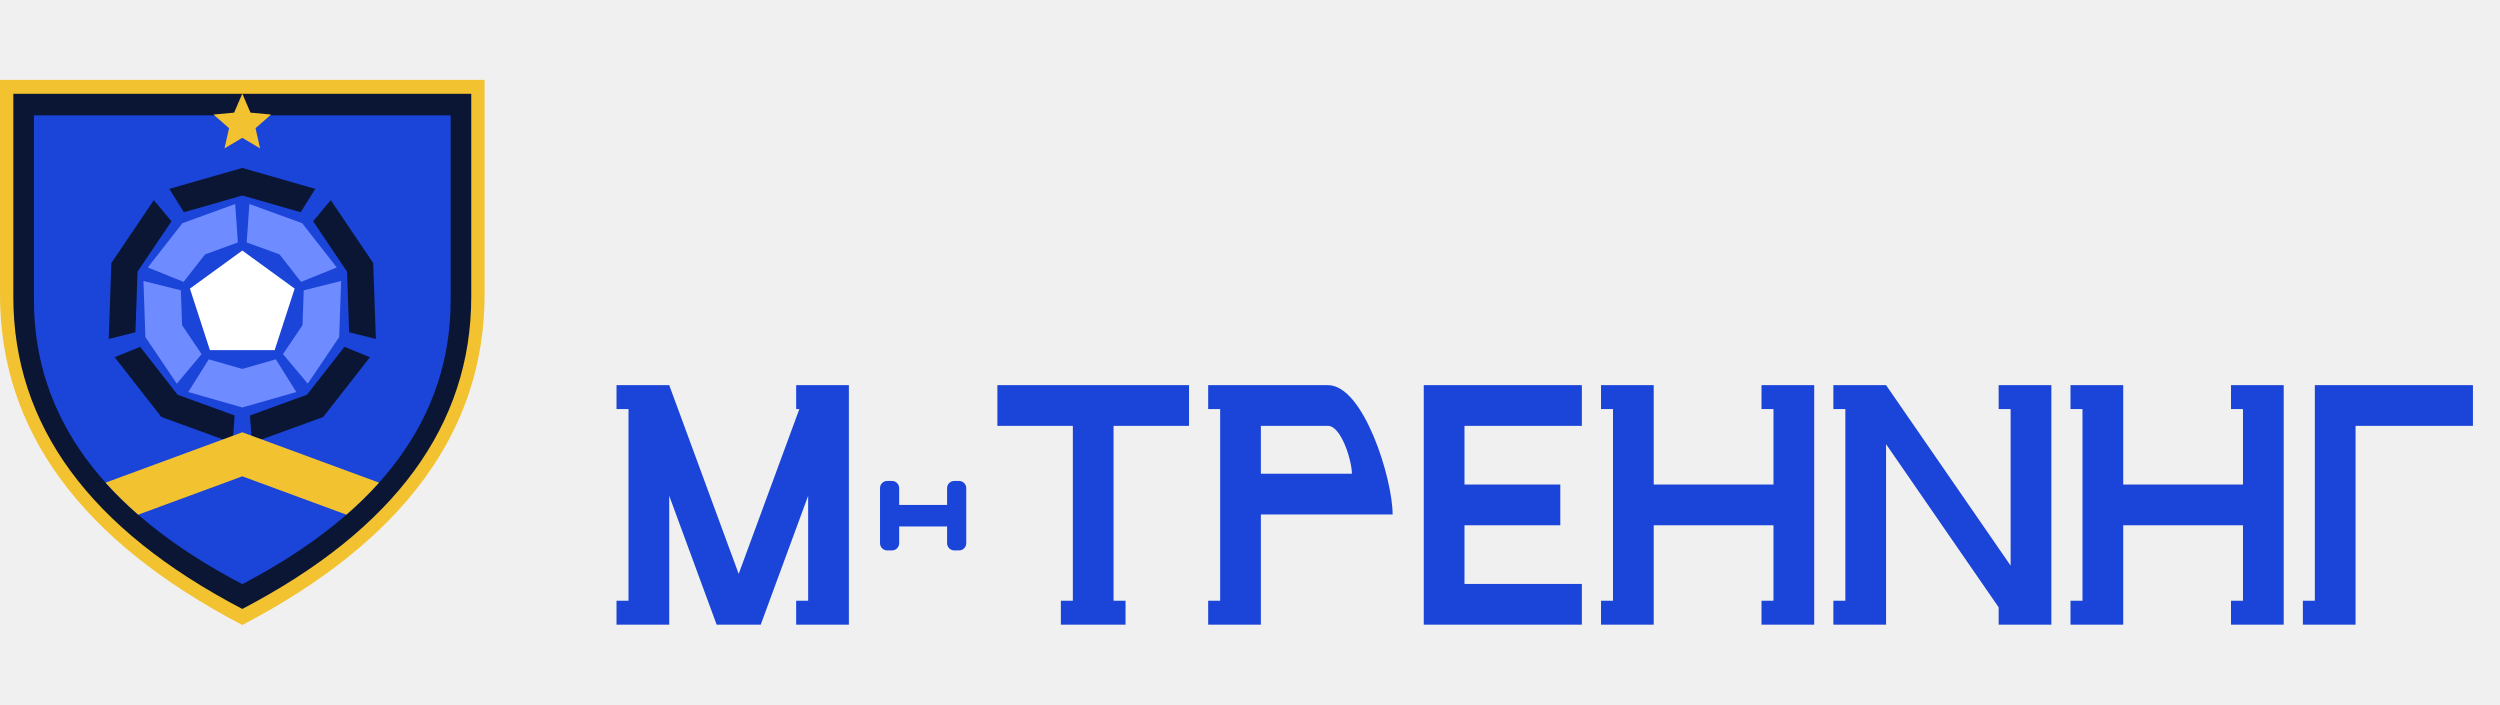
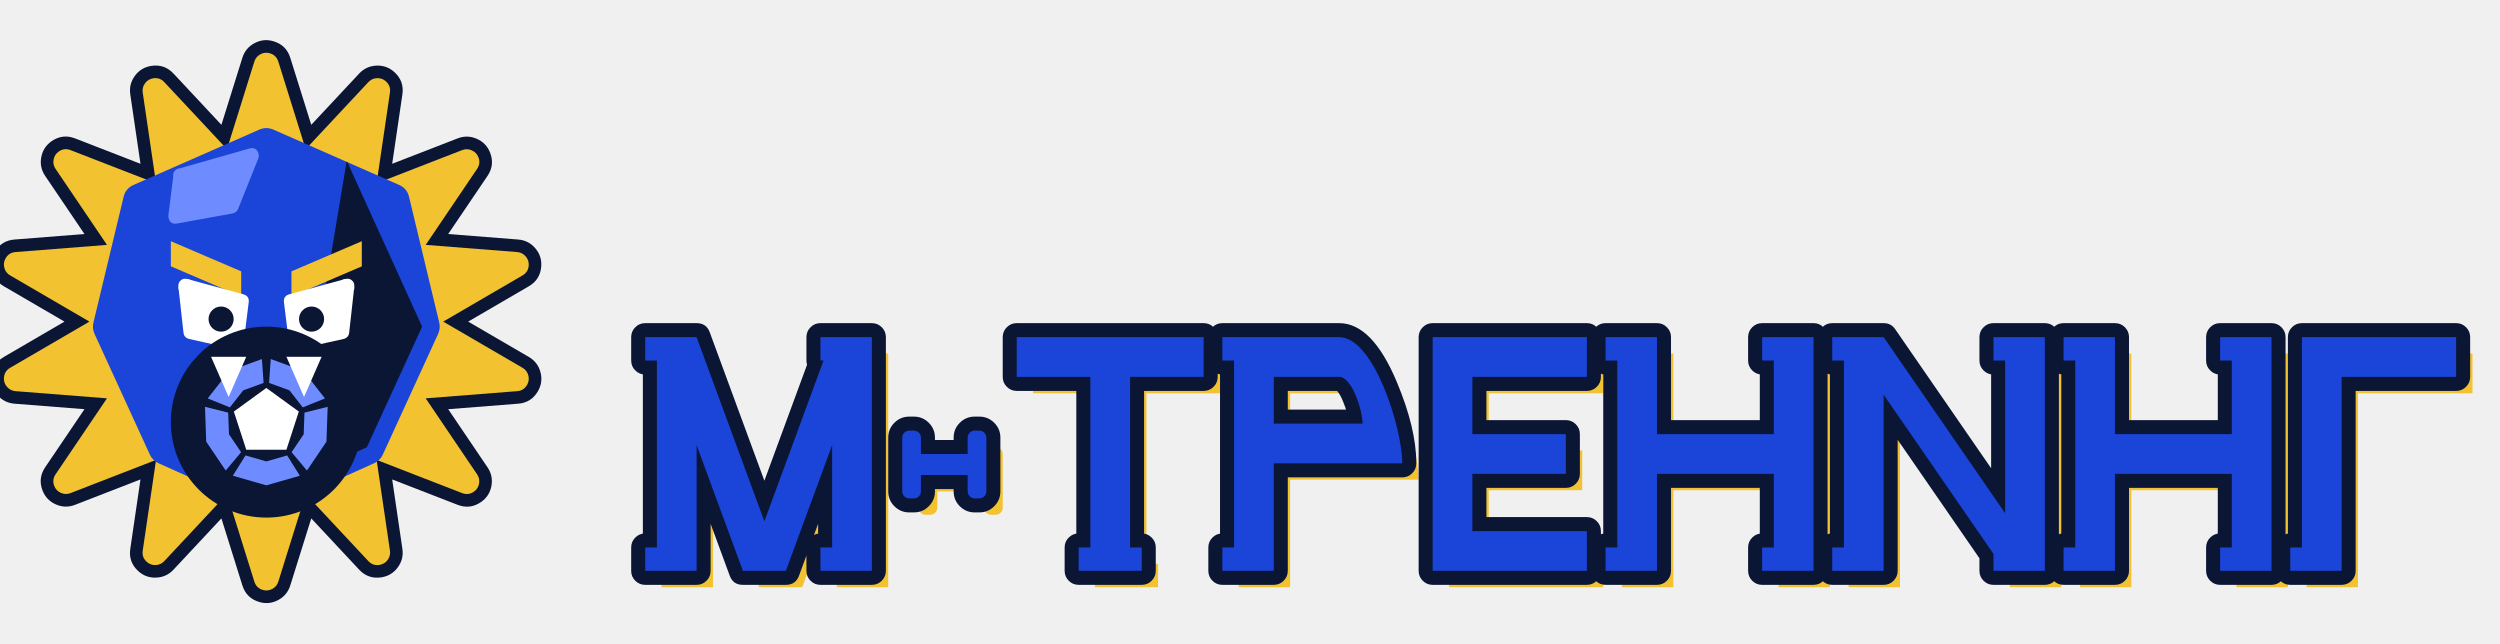
- <svg xmlns="http://www.w3.org/2000/svg" viewBox="0 0 908 256" role="img" aria-labelledby="t">
-   <g transform="translate(-40 -11)">
-     <path fill="#F2C230" d="M40 40H216V118Q216 192 128 238Q40 192 40 118Z" />
-     <path fill="#0A1633" d="M44.84 45.06H211.16V118.77Q211.16 188.7 128 232.17Q44.84 188.7 44.84 118.77Z" />
-     <path fill="#1B44D8" d="M52.32 52.88H203.68V119.96Q203.68 183.6 128 223.16Q52.32 183.6 52.32 119.96Z" />
-     <path fill="#FFFFFF" d="M128 102 147.02 115.82 139.76 138.18H116.24L108.98 115.82Z" />
-     <path fill="#6E8CFF" d="M129.6 99.06 141.52 103.39 149.33 113.38 162.31 108.14 149.75 92.07 130.58 85.09Z" />
-     <path fill="#6E8CFF" d="M150.32 116.44 149.87 129.11 142.78 139.62 151.78 150.34 163.19 133.43 163.9 113.05Z" />
-     <path fill="#6E8CFF" d="M140.19 141.51 128 145 115.81 141.51 108.39 153.38 128 159 147.61 153.38Z" />
-     <path fill="#6E8CFF" d="M113.22 139.62 106.13 129.11 105.68 116.44 92.1 113.05 92.81 133.43 104.22 150.34Z" />
-     <path fill="#6E8CFF" d="M106.67 113.38 114.48 103.39 126.4 99.06 125.42 85.09 106.25 92.07 93.69 108.14Z" />
-     <path fill="#0A1633" d="M153.71 91.36 166.04 109.64 166.81 131.68 176.51 134.1 175.55 106.55 160.14 83.7Z" />
-     <path fill="#0A1633" d="M165.09 136.98 151.51 154.36 130.79 161.9 131.49 171.88 157.39 162.45 174.36 140.73Z" />
-     <path fill="#0A1633" d="M125.21 161.9 104.49 154.36 90.91 136.98 81.64 140.73 98.61 162.45 124.51 171.88Z" />
-     <path fill="#0A1633" d="M89.19 131.68 89.96 109.64 102.29 91.36 95.86 83.7 80.45 106.55 79.49 134.1Z" />
-     <path fill="#0A1633" d="M106.8 88.08 128 82 149.2 88.08 154.5 79.6 128 72 101.5 79.6Z" />
-     <path fill="#F2C230" d="M128 45 130.97 51.91 138.46 52.6 132.81 57.56 134.47 64.9 128 61.06 121.53 64.9 123.19 57.56 117.54 52.6 125.03 51.91Z" />
-     <path fill="#F2C230" d="M90.18 197.93Q83.7 192.29 78.33 186.3L128 168L177.67 186.3Q172.3 192.29 165.82 197.93L128 184L90.18 197.93Z" />
+ <svg xmlns="http://www.w3.org/2000/svg" viewBox="0 0 995 256" role="img" aria-labelledby="t">
+   <g transform="translate(-22 -4)">
+     <path fill="#0A1633" d="M110.12 210.32 91.05 230.73Q88.22 233.75 84.08 233.89Q79.94 234.03 76.92 231.2Q73.09 227.63 73.85 222.44L77.91 194.81L51.87 204.92Q48.01 206.42 44.22 204.75Q40.43 203.08 38.93 199.22Q37.04 194.33 39.97 189.99L55.62 166.86L27.77 164.67Q23.64 164.34 20.95 161.19Q18.26 158.04 18.59 153.91Q19 148.69 23.53 146.06L47.67 132L23.53 117.94Q19.95 115.86 18.89 111.86Q17.83 107.85 19.92 104.27Q22.55 99.74 27.77 99.33L55.62 97.14L39.97 74.01Q37.65 70.58 38.43 66.51Q39.22 62.44 42.65 60.12Q46.99 57.19 51.87 59.08L77.91 69.19L73.85 41.56Q73.25 37.46 75.72 34.13Q78.19 30.81 82.29 30.21Q87.47 29.45 91.05 33.27L110.12 53.68L118.46 27.02Q119.69 23.06 123.36 21.14Q127.03 19.22 130.98 20.46Q135.98 22.02 137.54 27.02L145.88 53.68L164.95 33.27Q167.78 30.25 171.92 30.11Q176.06 29.97 179.08 32.8Q182.91 36.37 182.15 41.56L178.09 69.19L204.13 59.08Q207.99 57.58 211.78 59.25Q215.57 60.92 217.07 64.78Q218.96 69.67 216.03 74.01L200.38 97.14L228.23 99.33Q232.36 99.66 235.05 102.81Q237.74 105.96 237.41 110.09Q237 115.31 232.47 117.94L208.33 132L232.47 146.06Q236.05 148.14 237.11 152.14Q238.17 156.15 236.08 159.73Q233.45 164.26 228.23 164.67L200.38 166.86L216.03 189.99Q218.35 193.42 217.57 197.49Q216.78 201.56 213.35 203.88Q209.01 206.81 204.13 204.92L178.09 194.81L182.15 222.44Q182.75 226.54 180.28 229.87Q177.81 233.19 173.71 233.79Q168.53 234.55 164.95 230.73L145.88 210.32L137.54 236.98Q136.31 240.94 132.64 242.86Q128.97 244.78 125.02 243.54Q120.02 241.98 118.46 236.98L110.12 210.32Z" />
+     <path fill="#F2C230" d="M143.66 200.63 132.77 235.49Q132.15 237.47 130.32 238.43Q128.49 239.39 126.51 238.77Q124.01 237.99 123.23 235.49L112.34 200.63L87.4 227.31Q85.98 228.83 83.91 228.9Q81.84 228.97 80.33 227.55Q78.42 225.76 78.8 223.17L84.11 187.04L50.06 200.26Q48.13 201.01 46.24 200.17Q44.34 199.34 43.59 197.41Q42.64 194.96 44.11 192.79L64.57 162.54L28.17 159.68Q26.1 159.52 24.76 157.94Q23.41 156.37 23.57 154.31Q23.78 151.69 26.04 150.38L57.6 132L26.04 113.62Q24.25 112.58 23.72 110.58Q23.19 108.58 24.24 106.79Q25.55 104.52 28.17 104.32L64.57 101.46L44.11 71.21Q42.95 69.49 43.34 67.46Q43.74 65.42 45.45 64.26Q47.62 62.8 50.06 63.74L84.11 76.96L78.8 40.83Q78.5 38.78 79.73 37.12Q80.97 35.46 83.02 35.15Q85.61 34.77 87.4 36.69L112.34 63.37L123.23 28.51Q123.85 26.53 125.68 25.57Q127.51 24.61 129.49 25.23Q131.99 26.01 132.77 28.51L143.66 63.37L168.6 36.69Q170.02 35.17 172.09 35.1Q174.16 35.03 175.67 36.45Q177.58 38.24 177.2 40.83L171.89 76.96L205.94 63.74Q207.87 62.99 209.76 63.83Q211.66 64.66 212.41 66.59Q213.36 69.04 211.89 71.21L191.43 101.46L227.83 104.32Q229.9 104.48 231.24 106.06Q232.59 107.63 232.43 109.69Q232.22 112.31 229.96 113.62L198.4 132L229.96 150.38Q231.75 151.42 232.28 153.42Q232.81 155.42 231.76 157.21Q230.45 159.48 227.83 159.68L191.43 162.54L211.89 192.79Q213.05 194.51 212.66 196.54Q212.26 198.58 210.55 199.74Q208.38 201.2 205.94 200.26L171.89 187.04L177.2 223.17Q177.5 225.22 176.27 226.88Q175.03 228.54 172.98 228.85Q170.39 229.23 168.6 227.31L143.66 200.63ZM163.6 176.6 179.31 156.89Q179.37 156.81 179.42 156.74L185.03 132.17Q185.04 132.07 185.06 131.98L179.46 107.41Q179.43 107.31 179.4 107.22L163.69 87.52Q163.62 87.44 163.56 87.37L140.85 76.44Q140.76 76.4 140.67 76.36H115.47Q115.37 76.37 115.28 76.37L92.57 87.31Q92.49 87.36 92.4 87.4L76.69 107.11Q76.63 107.19 76.58 107.26L70.97 131.83Q70.96 131.93 70.94 132.02L76.54 156.6Q76.57 156.69 76.6 156.78L92.31 176.48Q92.38 176.56 92.44 176.63L115.15 187.56Q115.24 187.6 115.33 187.64H140.53Q140.63 187.63 140.72 187.63L163.43 176.69Q163.51 176.64 163.6 176.6Z" />
+     <path fill="#1B44D8" d="M130.68 55.53Q130.83 55.59 130.97 55.66L180.82 77.59Q184 78.99 184.81 82.37L196.81 132.37Q197.37 134.72 196.36 136.92L174.36 184.92Q173.27 187.31 170.87 188.38L130.87 206.38Q128 207.68 125.13 206.38L85.13 188.38Q82.73 187.31 81.64 184.92L59.64 136.92Q58.63 134.72 59.19 132.37L71.19 82.37Q72 78.99 75.18 77.59L125.03 55.66Q125.17 55.59 125.32 55.53Q126.66 54.98 128 54.98Q129.35 54.98 130.68 55.53Z" />
+     <path fill="#0A1633" d="M159.93 68.4 160.25 68.54 190 134 168 182 128 200 148 140 159.93 68.4Z" />
+     <path fill="#6E8CFF" d="M91.61 71.95Q92.27 71.02 93.64 70.98L121.18 63.12Q124.06 62.29 124.88 65.18Q125.17 66.16 124.79 67.11L116.79 87.11Q116.17 88.65 114.54 88.95L92.54 92.95Q91.06 93.22 90.19 92.62Q89.32 92.01 89.05 90.54Q88.97 90.08 89.02 89.63L90.96 74.11Q90.79 72.75 91.61 71.95Z" />
+     <path fill="#F2C230" d="M90 100 118 112V122L90 110ZM166 100V110L138 122V112Z" />
+     <path fill="#FFFFFF" d="M162.87 119.37 160.98 136.33Q160.74 138.46 158.65 138.93L140.65 142.93Q140.51 142.96 140.37 142.98Q137.4 143.35 137.02 140.37L135.02 124.37Q134.7 121.79 137.21 121.11L158.2 115.38Q158.82 114.98 159.76 114.99Q160.84 114.82 161.58 115.24Q161.84 115.38 162.05 115.6Q162.3 115.78 162.48 116.01Q163.02 116.68 163.01 117.77Q163.16 118.7 162.87 119.37ZM96.24 114.99Q97.18 114.98 97.8 115.38L118.79 121.11Q121.3 121.79 120.98 124.37L118.98 140.37Q118.6 143.35 115.63 142.98Q115.49 142.96 115.35 142.93L97.35 138.93Q95.26 138.46 95.02 136.33L93.13 119.37Q92.84 118.7 92.99 117.76Q92.98 116.3 93.95 115.6Q94.79 114.76 96.24 114.99Z" />
+     <path fill="#0A1633" d="M146 126C148.76 126 151 128.24 151 131C151 133.76 148.76 136 146 136C143.24 136 141 133.76 141 131C141 128.24 143.24 126 146 126ZM110 126C112.76 126 115 128.24 115 131C115 133.76 112.76 136 110 136C107.24 136 105 133.76 105 131C105 128.24 107.24 126 110 126Z" />
+     <path fill="#0A1633" d="M128 134C148.99 134 166 151.01 166 172C166 192.99 148.99 210 128 210C107.01 210 90 192.99 90 172C90 151.01 107.01 134 128 134Z" />
+     <path fill="#FFFFFF" d="M128 158.4 140.93 167.8 135.99 183H120.01L115.07 167.8Z" />
+     <path fill="#6E8CFF" d="M129.09 156.4 137.19 159.35 142.5 166.14 151.33 162.57 142.79 151.65 129.76 146.9Z" />
+     <path fill="#6E8CFF" d="M143.18 168.22 142.87 176.83 138.05 183.98 144.17 191.27 151.93 179.77 152.41 165.91Z" />
+     <path fill="#6E8CFF" d="M136.29 185.26 128 187.64 119.71 185.26 114.67 193.34 128 197.16 141.33 193.34Z" />
+     <path fill="#6E8CFF" d="M117.95 183.98 113.13 176.83 112.82 168.22 103.59 165.91 104.07 179.77 111.83 191.27Z" />
+     <path fill="#6E8CFF" d="M113.5 166.14 118.81 159.35 126.91 156.4 126.24 146.9 113.21 151.65 104.67 162.57Z" />
+     <path fill="#0A1633" d="M145.48 151.16 153.87 163.59 154.39 178.58 160.99 180.23 160.34 161.49 149.85 145.95Z" />
+     <path fill="#0A1633" d="M153.22 182.19 143.99 194.01 129.9 199.13 130.37 205.92 147.98 199.51 159.52 184.74Z" />
+     <path fill="#0A1633" d="M126.1 199.13 112.01 194.01 102.78 182.19 96.48 184.74 108.02 199.51 125.63 205.92Z" />
+     <path fill="#0A1633" d="M101.61 178.58 102.13 163.59 110.52 151.16 106.15 145.95 95.66 161.49 95.01 180.23Z" />
+     <path fill="#0A1633" d="M113.59 148.93 128 144.8 142.41 148.93 146.02 143.17 128 138 109.98 143.17Z" />
+     <path fill="#FFFFFF" d="M106 146H120L113 162ZM150 146 143 162 136 146Z" />
  </g>
-   <g transform="translate(228.27 139.88) scale(0.87)">
+   <g transform="translate(261.44 134.19) scale(0.93)">
+     <path fill="#F2C230" d="M2 7H24L53 85.8L78.32 17H77V7H99V107H77V97H82V53.2L62.2 107H43.8L24 53.2V107H2V97H7V17H2ZM510 7H532L584 82.36V17H579V7H601V107H579V99.75L532 31.64V107H510V97H515V17H510ZM413 7H435V48.5H485V17H480V7H502V107H480V97H485V65.5H435V107H413V97H418V17H413ZM609 7H631V48.5H681V17H676V7H698V107H676V97H681V65.5H631V107H609V97H614V17H609ZM249 7H299C313.91 7 326 46.09 326 61H271V107H249V97H254V17H249ZM339 7H405V24H356V48.5H396V65.5H356V90H405V107H339ZM161 7H241V24H209.5V97H214.5V107H187.5V97H192.5V24H161ZM711 7H777V24H728V107H706V97H711ZM271 24V44H309C309 38.48 304.52 24 299 24ZM120 57H140V50C140 48.34 141.34 47 143 47H145C146.66 47 148 48.34 148 50V73C148 74.66 146.66 76 145 76H143C141.34 76 140 74.66 140 73V66H120V73C120 74.66 118.66 76 117 76H115C113.34 76 112 74.66 112 73V50C112 48.34 113.34 47 115 47H117C118.66 47 120 48.34 120 50Z" />
+     <path fill="#0A1633" d="M-5 -6H17Q21.19 -6 22.63 -2.07L51.63 76.73L46 78.8L40.37 76.73L65.69 7.93L71.32 10V16H70Q67.51 16 65.76 14.24Q64 12.49 64 10V0Q64 -2.49 65.76 -4.24Q67.51 -6 70 -6H92Q94.49 -6 96.24 -4.24Q98 -2.49 98 0V100Q98 102.49 96.24 104.24Q94.49 106 92 106H70Q67.51 106 65.76 104.24Q64 102.49 64 100V90Q64 87.51 65.76 85.76Q67.51 84 70 84H75V90H69V46.2H75L80.63 48.27L60.83 102.07Q59.39 106 55.2 106H36.8Q32.61 106 31.17 102.07L11.37 48.27L17 46.2H23V100Q23 102.49 21.24 104.24Q19.49 106 17 106H-5Q-7.49 106 -9.24 104.24Q-11 102.49 -11 100V90Q-11 87.51 -9.24 85.76Q-7.49 84 -5 84H0V90H-6V10H0V16H-5Q-7.49 16 -9.24 14.24Q-11 12.49 -11 10V0Q-11 -2.49 -9.24 -4.24Q-7.49 -6 -5 -6ZM-5 6V0H1V10H-5V4H0Q2.49 4 4.24 5.76Q6 7.51 6 10V90Q6 92.49 4.24 94.24Q2.49 96 0 96H-5V90H1V100H-5V94H17V100H11V46.2Q11 42.01 14.93 40.56Q17.26 39.71 19.52 40.75Q21.77 41.79 22.63 44.12L42.43 97.93L36.8 100V94H55.2V100L49.57 97.93L69.37 44.12Q70.81 40.2 75 40.2Q77.49 40.2 79.24 41.95Q81 43.71 81 46.2V90Q81 92.49 79.24 94.24Q77.49 96 75 96H70V90H76V100H70V94H92V100H86V0H92V6H70V0H76V10H70V4H71.32Q72.39 4 73.39 4.37Q75.72 5.23 76.77 7.48Q77.81 9.74 76.95 12.07L51.63 80.88Q50.67 83.48 48.07 84.44Q45.74 85.29 43.48 84.25Q41.23 83.21 40.37 80.88L11.37 2.07L17 0V6H-5ZM503 -6H525Q528.15 -6 529.94 -3.41L581.94 71.95L577 75.36H571V10H577V16H572Q569.51 16 567.76 14.24Q566 12.49 566 10V0Q566 -2.49 567.76 -4.24Q569.51 -6 572 -6H594Q596.49 -6 598.24 -4.24Q600 -2.49 600 0V100Q600 102.49 598.24 104.24Q596.49 106 594 106H572Q569.51 106 567.76 104.24Q566 102.49 566 100V92.75H572L567.06 96.16L520.06 28.05L525 24.64H531V100Q531 102.49 529.24 104.24Q527.49 106 525 106H503Q500.51 106 498.76 104.24Q497 102.49 497 100V90Q497 87.51 498.76 85.76Q500.51 84 503 84H508V90H502V10H508V16H503Q500.51 16 498.76 14.24Q497 12.49 497 10V0Q497 -2.49 498.76 -4.24Q500.51 -6 503 -6ZM503 6V0H509V10H503V4H508Q510.49 4 512.24 5.76Q514 7.51 514 10V90Q514 92.49 512.24 94.24Q510.49 96 508 96H503V90H509V100H503V94H525V100H519V24.64Q519 21.49 521.59 19.7Q523.64 18.29 526.08 18.74Q528.53 19.18 529.94 21.23L576.94 89.35Q578 90.88 578 92.75V100H572V94H594V100H588V0H594V6H572V0H578V10H572V4H577Q579.49 4 581.24 5.76Q583 7.51 583 10V75.36Q583 78.51 580.41 80.3Q578.36 81.71 575.92 81.26Q573.47 80.82 572.06 78.77L520.06 3.41L525 0V6H503ZM406 -6H428Q430.49 -6 432.24 -4.24Q434 -2.49 434 0V41.5H428V35.5H478V41.5H472V10H478V16H473Q470.51 16 468.76 14.24Q467 12.49 467 10V0Q467 -2.49 468.76 -4.24Q470.51 -6 473 -6H495Q497.49 -6 499.24 -4.24Q501 -2.49 501 0V100Q501 102.49 499.24 104.24Q497.49 106 495 106H473Q470.51 106 468.76 104.24Q467 102.49 467 100V90Q467 87.51 468.76 85.76Q470.51 84 473 84H478V90H472V58.5H478V64.5H428V58.5H434V100Q434 102.49 432.24 104.24Q430.49 106 428 106H406Q403.51 106 401.76 104.24Q400 102.49 400 100V90Q400 87.51 401.76 85.76Q403.51 84 406 84H411V90H405V10H411V16H406Q403.51 16 401.76 14.24Q400 12.49 400 10V0Q400 -2.49 401.76 -4.24Q403.51 -6 406 -6ZM406 6V0H412V10H406V4H411Q413.49 4 415.24 5.76Q417 7.51 417 10V90Q417 92.49 415.24 94.24Q413.49 96 411 96H406V90H412V100H406V94H428V100H422V58.5Q422 56.01 423.76 54.26Q425.51 52.5 428 52.5H478Q480.49 52.5 482.24 54.26Q484 56.01 484 58.5V90Q484 92.49 482.24 94.24Q480.49 96 478 96H473V90H479V100H473V94H495V100H489V0H495V6H473V0H479V10H473V4H478Q480.49 4 482.24 5.76Q484 7.51 484 10V41.5Q484 43.99 482.24 45.74Q480.49 47.5 478 47.5H428Q425.51 47.5 423.76 45.74Q422 43.99 422 41.5V0H428V6H406ZM602 -6H624Q626.49 -6 628.24 -4.24Q630 -2.49 630 0V41.5H624V35.5H674V41.5H668V10H674V16H669Q666.51 16 664.76 14.24Q663 12.49 663 10V0Q663 -2.49 664.76 -4.24Q666.51 -6 669 -6H691Q693.49 -6 695.24 -4.24Q697 -2.49 697 0V100Q697 102.49 695.24 104.24Q693.49 106 691 106H669Q666.51 106 664.76 104.24Q663 102.49 663 100V90Q663 87.51 664.76 85.76Q666.51 84 669 84H674V90H668V58.5H674V64.5H624V58.5H630V100Q630 102.49 628.24 104.24Q626.49 106 624 106H602Q599.51 106 597.76 104.24Q596 102.49 596 100V90Q596 87.51 597.76 85.76Q599.51 84 602 84H607V90H601V10H607V16H602Q599.51 16 597.76 14.24Q596 12.49 596 10V0Q596 -2.49 597.76 -4.24Q599.51 -6 602 -6ZM602 6V0H608V10H602V4H607Q609.49 4 611.24 5.76Q613 7.51 613 10V90Q613 92.49 611.24 94.24Q609.49 96 607 96H602V90H608V100H602V94H624V100H618V58.5Q618 56.01 619.76 54.26Q621.51 52.5 624 52.5H674Q676.49 52.5 678.24 54.26Q680 56.01 680 58.5V90Q680 92.49 678.24 94.24Q676.49 96 674 96H669V90H675V100H669V94H691V100H685V0H691V6H669V0H675V10H669V4H674Q676.49 4 678.24 5.76Q680 7.51 680 10V41.5Q680 43.99 678.24 45.74Q676.49 47.5 674 47.5H624Q621.51 47.5 619.76 45.74Q618 43.99 618 41.5V0H624V6H602ZM242 -6H292Q306.09 -6 316.62 19.09Q325 39.03 325 54Q325 56.49 323.24 58.24Q321.49 60 319 60H264V54H270V100Q270 102.49 268.24 104.24Q266.49 106 264 106H242Q239.51 106 237.76 104.24Q236 102.49 236 100V90Q236 87.51 237.76 85.76Q239.51 84 242 84H247V90H241V10H247V16H242Q239.51 16 237.76 14.24Q236 12.49 236 10V0Q236 -2.49 237.76 -4.24Q239.51 -6 242 -6ZM242 6V0H248V10H242V4H247Q249.49 4 251.24 5.76Q253 7.51 253 10V90Q253 92.49 251.24 94.24Q249.49 96 247 96H242V90H248V100H242V94H264V100H258V54Q258 51.51 259.76 49.76Q261.51 48 264 48H319V54H313Q313 41.45 305.56 23.73Q301.89 15 297.89 10.17Q294.43 6 292 6H242ZM332 -6H398Q400.49 -6 402.24 -4.24Q404 -2.49 404 0V17Q404 19.49 402.24 21.24Q400.49 23 398 23H349V17H355V41.5H349V35.5H389Q391.49 35.5 393.24 37.26Q395 39.01 395 41.5V58.5Q395 60.99 393.24 62.74Q391.49 64.5 389 64.5H349V58.5H355V83H349V77H398Q400.49 77 402.24 78.76Q404 80.51 404 83V100Q404 102.49 402.24 104.24Q400.49 106 398 106H332Q329.51 106 327.76 104.24Q326 102.49 326 100V0Q326 -2.49 327.76 -4.24Q329.51 -6 332 -6ZM332 6V0H338V100H332V94H398V100H392V83H398V89H349Q346.51 89 344.76 87.24Q343 85.49 343 83V58.5Q343 56.01 344.76 54.26Q346.51 52.5 349 52.5H389V58.5H383V41.5H389V47.5H349Q346.51 47.5 344.76 45.74Q343 43.99 343 41.5V17Q343 14.51 344.76 12.76Q346.51 11 349 11H398V17H392V0H398V6H332ZM154 -6H234Q236.49 -6 238.24 -4.24Q240 -2.49 240 0V17Q240 19.49 238.24 21.24Q236.49 23 234 23H202.5V17H208.5V90H202.5V84H207.5Q209.99 84 211.74 85.76Q213.5 87.51 213.5 90V100Q213.5 102.49 211.74 104.24Q209.99 106 207.5 106H180.5Q178.01 106 176.26 104.24Q174.5 102.49 174.5 100V90Q174.5 87.51 176.26 85.76Q178.01 84 180.5 84H185.5V90H179.5V17H185.5V23H154Q151.51 23 149.76 21.24Q148 19.49 148 17V0Q148 -2.49 149.76 -4.24Q151.51 -6 154 -6ZM154 6V0H160V17H154V11H185.5Q187.99 11 189.74 12.76Q191.5 14.51 191.5 17V90Q191.5 92.49 189.74 94.24Q187.99 96 185.5 96H180.5V90H186.5V100H180.5V94H207.5V100H201.5V90H207.5V96H202.5Q200.01 96 198.26 94.24Q196.5 92.49 196.5 90V17Q196.5 14.51 198.26 12.76Q200.01 11 202.5 11H234V17H228V0H234V6H154ZM704 -6H770Q772.49 -6 774.24 -4.24Q776 -2.49 776 0V17Q776 19.49 774.24 21.24Q772.49 23 770 23H721V17H727V100Q727 102.49 725.24 104.24Q723.49 106 721 106H699Q696.51 106 694.76 104.24Q693 102.49 693 100V90Q693 87.51 694.76 85.76Q696.51 84 699 84H704V90H698V0Q698 -2.49 699.76 -4.24Q701.51 -6 704 -6ZM704 6V0H710V90Q710 92.49 708.24 94.24Q706.49 96 704 96H699V90H705V100H699V94H721V100H715V17Q715 14.51 716.76 12.76Q718.51 11 721 11H770V17H764V0H770V6H704ZM270 17V37H264V31H302V37H296Q296 33.11 293.54 27.25Q292.4 24.53 291.27 23.18Q290.96 22.8 290.84 22.72Q291.28 23 292 23L264 23V17H270ZM258 17Q258 14.51 259.76 12.76Q261.51 11 264 11L292 11Q299.73 11 304.6 22.61Q308 30.7 308 37Q308 39.49 306.24 41.24Q304.49 43 302 43H264Q261.51 43 259.76 41.24Q258 39.49 258 37V17ZM113 44H133V50H127V43Q127 39.27 129.64 36.64Q132.27 34 136 34H138Q141.73 34 144.36 36.64Q147 39.27 147 43V66Q147 69.73 144.36 72.36Q141.73 75 138 75H136Q132.27 75 129.64 72.36Q127 69.73 127 66V59H133V65H113V59H119V66Q119 69.73 116.36 72.36Q113.73 75 110 75H108Q104.27 75 101.64 72.36Q99 69.73 99 66V43Q99 39.27 101.64 36.64Q104.27 34 108 34H110Q113.73 34 116.36 36.64Q119 39.27 119 43V50H113V44ZM113 56Q110.51 56 108.76 54.24Q107 52.49 107 50V43Q107 46 110 46H108Q111 46 111 43V66Q111 63 108 63H110Q107 63 107 66V59Q107 56.51 108.76 54.76Q110.51 53 113 53H133Q135.49 53 137.24 54.76Q139 56.51 139 59V66Q139 63 136 63H138Q135 63 135 66V43Q135 46 138 46H136Q139 46 139 43V50Q139 52.49 137.24 54.24Q135.49 56 133 56H113Z" />
    <path fill="#1B44D8" d="M-5 0H17L46 78.8L71.32 10H70V0H92V100H70V90H75V46.2L55.2 100H36.8L17 46.2V100H-5V90H0V10H-5ZM503 0H525L577 75.36V10H572V0H594V100H572V92.75L525 24.64V100H503V90H508V10H503ZM406 0H428V41.5H478V10H473V0H495V100H473V90H478V58.5H428V100H406V90H411V10H406ZM602 0H624V41.5H674V10H669V0H691V100H669V90H674V58.5H624V100H602V90H607V10H602ZM242 0H292C306.91 0 319 39.09 319 54H264V100H242V90H247V10H242ZM332 0H398V17H349V41.5H389V58.5H349V83H398V100H332ZM154 0H234V17H202.5V90H207.5V100H180.5V90H185.5V17H154ZM704 0H770V17H721V100H699V90H704ZM264 17V37H302C302 31.48 297.52 17 292 17ZM113 50H133V43C133 41.34 134.34 40 136 40H138C139.66 40 141 41.34 141 43V66C141 67.66 139.66 69 138 69H136C134.34 69 133 67.66 133 66V59H113V66C113 67.66 111.66 69 110 69H108C106.34 69 105 67.66 105 66V43C105 41.34 106.34 40 108 40H110C111.66 40 113 41.34 113 43Z" />
  </g>
</svg>
